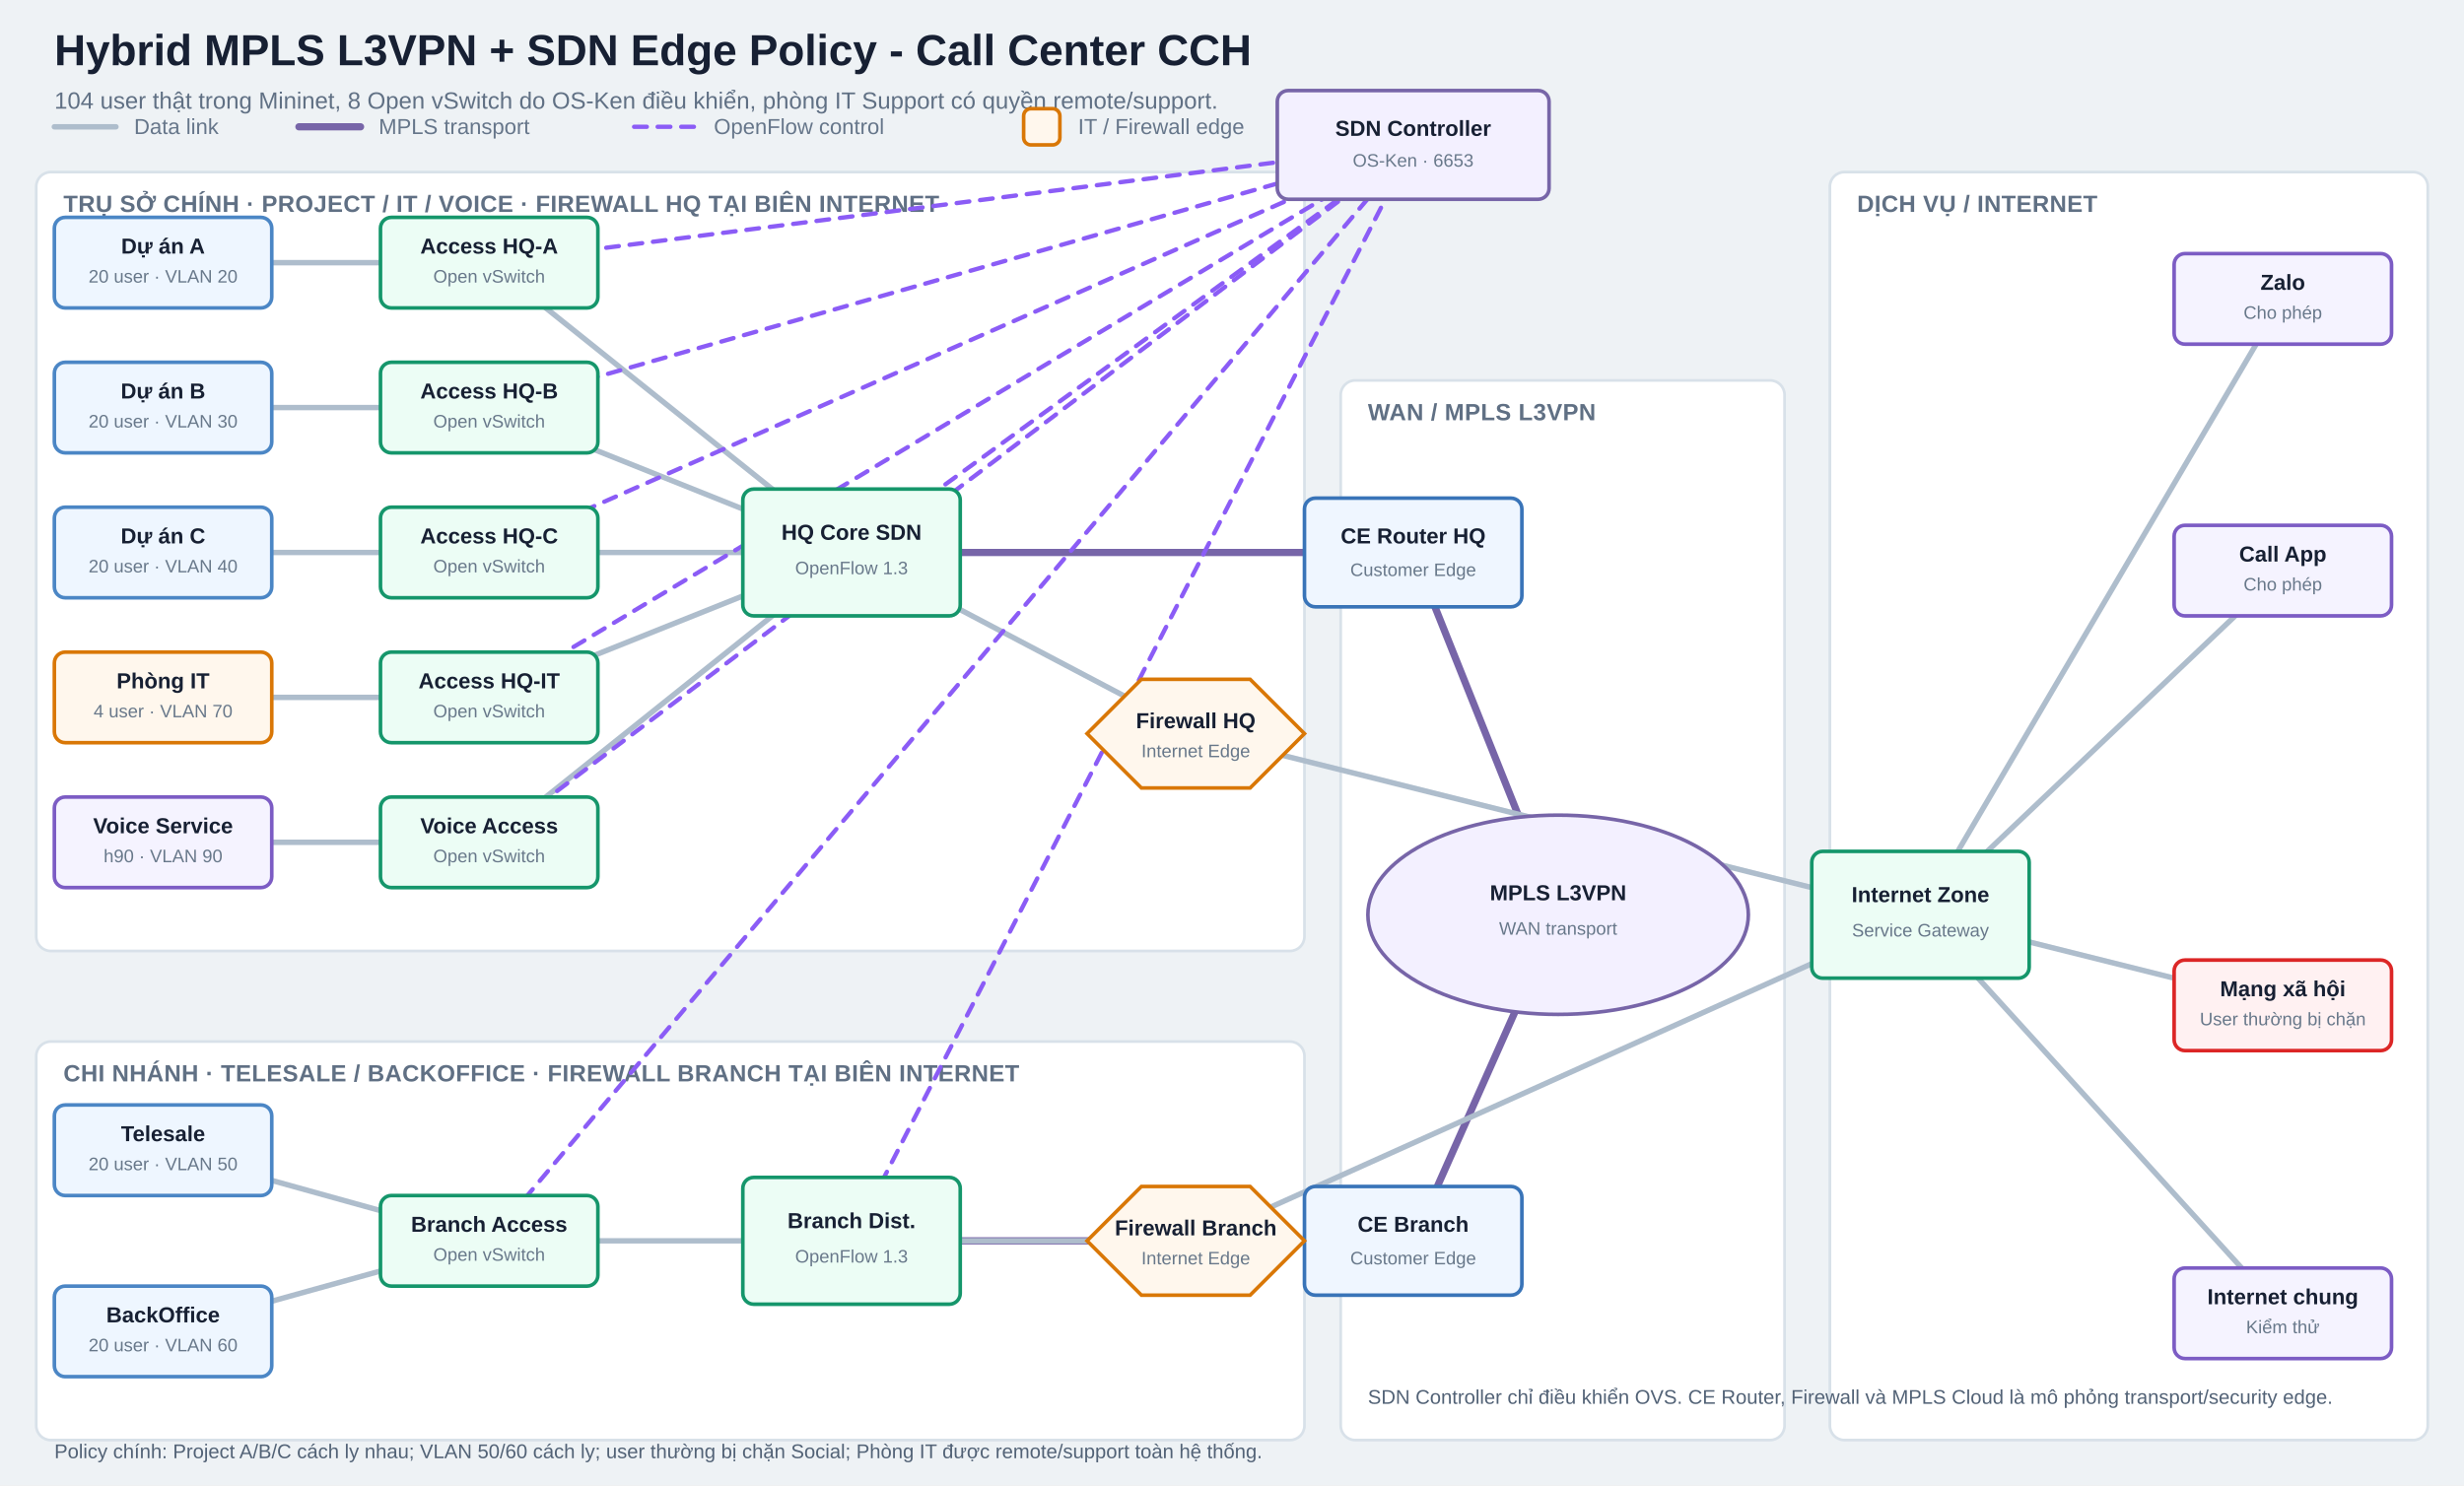
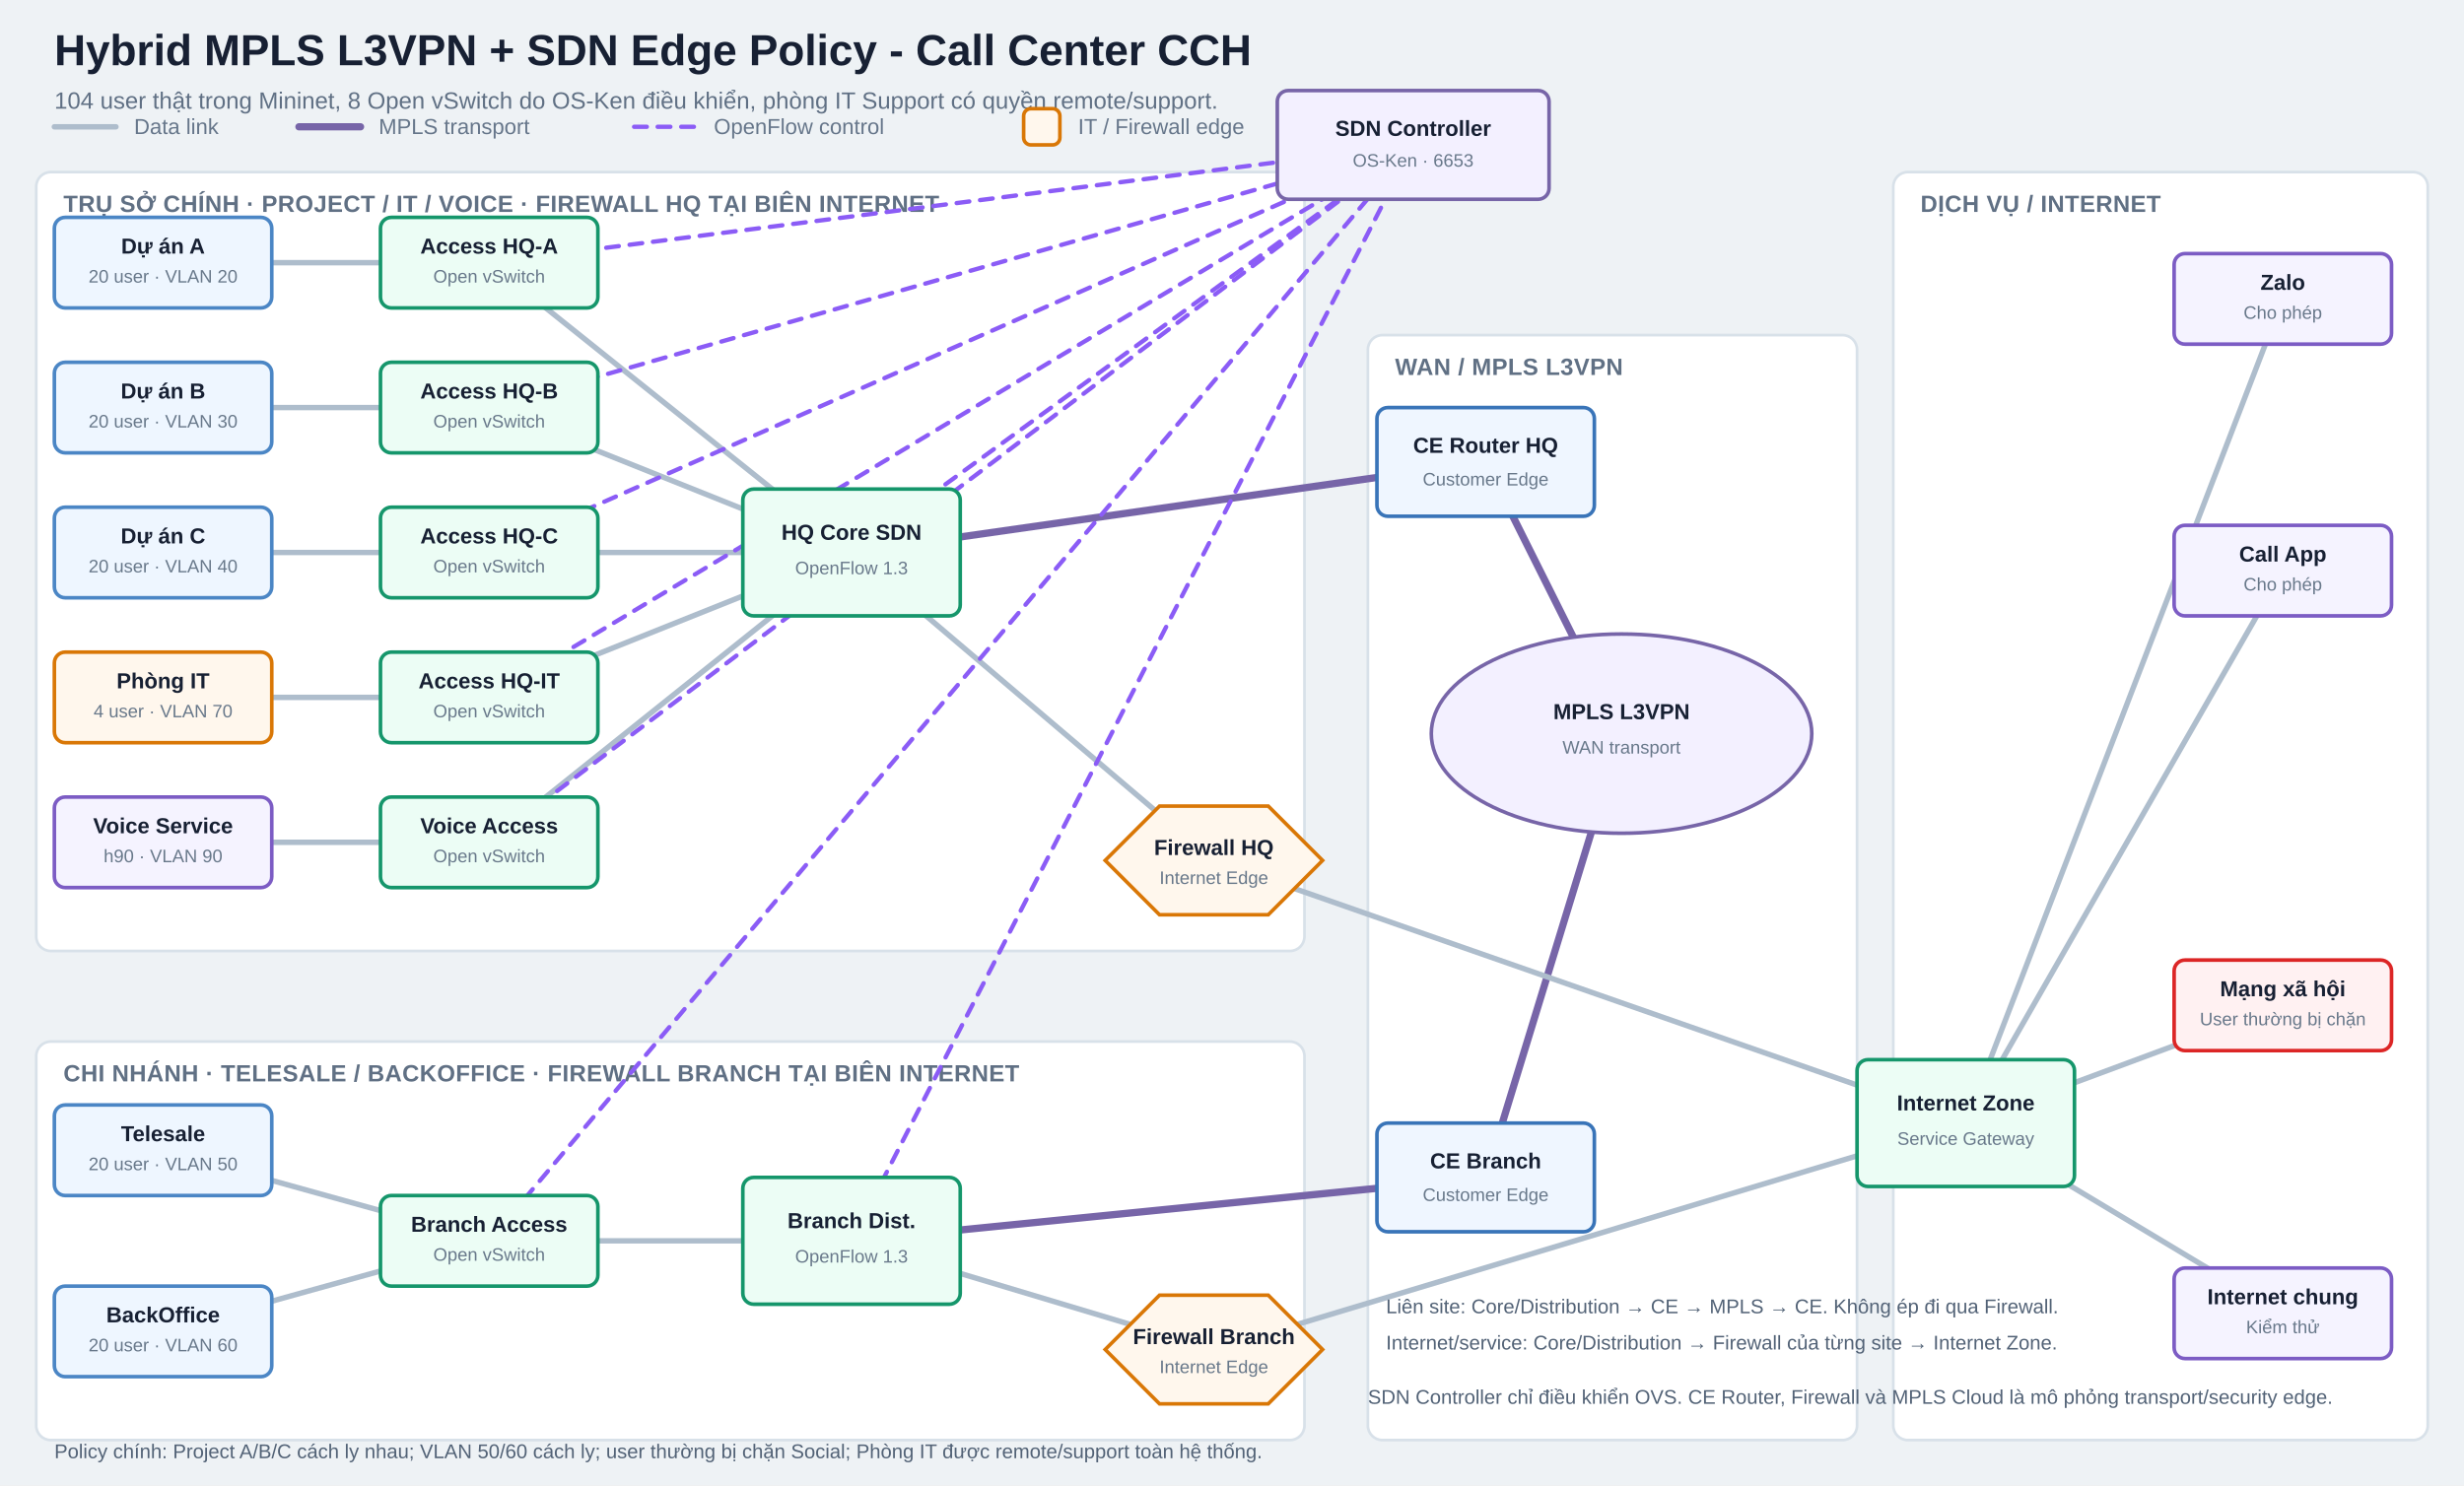
<svg xmlns="http://www.w3.org/2000/svg" width="1360" height="820" viewBox="0 0 1360 820" role="img" aria-label="Sơ đồ Hybrid MPLS L3VPN và SDN Edge Policy có phòng IT Support">
  <defs>
    <style>
      .bg { fill: #eef2f5; }
      .title { fill: #172033; font: 700 24px "Segoe UI", Arial, sans-serif; }
      .subtitle { fill: #607084; font: 500 13px "Segoe UI", Arial, sans-serif; }
      .zone { fill: #ffffff; stroke: #d8e1e9; stroke-width: 1.5; }
      .zone-label { fill: #607084; font: 700 13px "Segoe UI", Arial, sans-serif; letter-spacing: .2px; }
      .link { stroke: #aebdcc; stroke-width: 3; stroke-linecap: round; }
      .link.mpls { stroke: #7765a8; stroke-width: 4; }
      .link.control { stroke: #8b5cf6; stroke-width: 2.4; stroke-dasharray: 7 6; }
      .node rect { stroke-width: 2; rx: 6; }
      .node text { fill: #172033; font: 700 12px "Segoe UI", Arial, sans-serif; text-anchor: middle; }
      .node .sub { fill: #68788a; font: 500 10px "Segoe UI", Arial, sans-serif; }
      .user rect { fill: #eef6ff; stroke: #4b86c5; }
      .it rect { fill: #fff7ed; stroke: #d97706; }
      .switch rect { fill: #ecfdf5; stroke: #15966b; }
      .router rect { fill: #eff6ff; stroke: #3974b8; }
      .controller rect, .cloud ellipse { fill: #f3f0ff; stroke: #7765a8; stroke-width: 2; }
      .firewall polygon { fill: #fff7ed; stroke: #d97706; stroke-width: 2; }
      .service rect { fill: #f5f3ff; stroke: #7c5cc4; }
      .blocked rect { fill: #fff1f2; stroke: #dc2626; }
      .note { fill: #526276; font: 500 11px "Segoe UI", Arial, sans-serif; }
      .legend text { fill: #66768a; font: 500 12px "Segoe UI", Arial, sans-serif; }
    </style>
  </defs>
  <rect class="bg" x="0" y="0" width="1360" height="820" />
  <text class="title" x="30" y="36">Hybrid MPLS L3VPN + SDN Edge Policy - Call Center CCH</text>
  <text class="subtitle" x="30" y="60">104 user thật trong Mininet, 8 Open vSwitch do OS-Ken điều khiển, phòng IT Support có quyền remote/support.</text>
  <rect class="zone" x="20" y="95" width="700" height="430" rx="8" />
  <text class="zone-label" x="35" y="117">TRỤ SỞ CHÍNH · PROJECT / IT / VOICE · FIREWALL HQ TẠI BIÊN INTERNET</text>
  <rect class="zone" x="20" y="575" width="700" height="220" rx="8" />
  <text class="zone-label" x="35" y="597">CHI NHÁNH · TELESALE / BACKOFFICE · FIREWALL BRANCH TẠI BIÊN INTERNET</text>
-   <rect class="zone" x="740" y="210" width="245" height="585" rx="8" />
-   <text class="zone-label" x="755" y="232">WAN / MPLS L3VPN</text>
-   <rect class="zone" x="1010" y="95" width="330" height="700" rx="8" />
-   <text class="zone-label" x="1025" y="117">DỊCH VỤ / INTERNET</text>
+   <rect class="zone" x="755" y="185" width="270" height="610" rx="8" />
+   <text class="zone-label" x="770" y="207">WAN / MPLS L3VPN</text>
+   <rect class="zone" x="1045" y="95" width="295" height="700" rx="8" />
+   <text class="zone-label" x="1060" y="117">DỊCH VỤ / INTERNET</text>
  <line class="link" x1="90" y1="145" x2="270" y2="145" />
  <line class="link" x1="90" y1="225" x2="270" y2="225" />
  <line class="link" x1="90" y1="305" x2="270" y2="305" />
  <line class="link" x1="90" y1="385" x2="270" y2="385" />
  <line class="link" x1="90" y1="465" x2="270" y2="465" />
  <line class="link" x1="270" y1="145" x2="470" y2="305" />
  <line class="link" x1="270" y1="225" x2="470" y2="305" />
  <line class="link" x1="270" y1="305" x2="470" y2="305" />
  <line class="link" x1="270" y1="385" x2="470" y2="305" />
  <line class="link" x1="270" y1="465" x2="470" y2="305" />
  <line class="link" x1="90" y1="635" x2="270" y2="685" />
  <line class="link" x1="90" y1="735" x2="270" y2="685" />
  <line class="link" x1="270" y1="685" x2="470" y2="685" />
-   <line class="link mpls" x1="470" y1="305" x2="780" y2="305" />
-   <line class="link mpls" x1="780" y1="305" x2="860" y2="505" />
-   <line class="link mpls" x1="860" y1="505" x2="780" y2="685" />
-   <line class="link mpls" x1="780" y1="685" x2="470" y2="685" />
-   <line class="link" x1="470" y1="305" x2="660" y2="405" />
-   <line class="link" x1="660" y1="405" x2="1060" y2="505" />
-   <line class="link" x1="470" y1="685" x2="660" y2="685" />
-   <line class="link" x1="660" y1="685" x2="1060" y2="505" />
-   <line class="link" x1="1060" y1="505" x2="1260" y2="165" />
-   <line class="link" x1="1060" y1="505" x2="1260" y2="315" />
-   <line class="link" x1="1060" y1="505" x2="1260" y2="555" />
-   <line class="link" x1="1060" y1="505" x2="1260" y2="725" />
+   <line class="link mpls" x1="470" y1="305" x2="820" y2="255" />
+   <line class="link mpls" x1="820" y1="255" x2="895" y2="405" />
+   <line class="link mpls" x1="895" y1="405" x2="820" y2="650" />
+   <line class="link mpls" x1="820" y1="650" x2="470" y2="685" />
+   <line class="link" x1="470" y1="305" x2="670" y2="475" />
+   <line class="link" x1="670" y1="475" x2="1085" y2="620" />
+   <line class="link" x1="470" y1="685" x2="670" y2="745" />
+   <line class="link" x1="670" y1="745" x2="1085" y2="620" />
+   <line class="link" x1="1085" y1="620" x2="1260" y2="165" />
+   <line class="link" x1="1085" y1="620" x2="1260" y2="315" />
+   <line class="link" x1="1085" y1="620" x2="1260" y2="555" />
+   <line class="link" x1="1085" y1="620" x2="1260" y2="725" />
  <line class="link control" x1="780" y1="80" x2="270" y2="145" />
  <line class="link control" x1="780" y1="80" x2="270" y2="225" />
  <line class="link control" x1="780" y1="80" x2="270" y2="305" />
  <line class="link control" x1="780" y1="80" x2="270" y2="385" />
  <line class="link control" x1="780" y1="80" x2="270" y2="465" />
  <line class="link control" x1="780" y1="80" x2="470" y2="305" />
  <line class="link control" x1="780" y1="80" x2="270" y2="685" />
  <line class="link control" x1="780" y1="80" x2="470" y2="685" />
  <g class="node user" transform="translate(30 120)">
    <rect width="120" height="50" />
    <text x="60" y="20">Dự án A</text>
    <text class="sub" x="60" y="36">20 user · VLAN 20</text>
  </g>
  <g class="node user" transform="translate(30 200)">
    <rect width="120" height="50" />
    <text x="60" y="20">Dự án B</text>
    <text class="sub" x="60" y="36">20 user · VLAN 30</text>
  </g>
  <g class="node user" transform="translate(30 280)">
    <rect width="120" height="50" />
    <text x="60" y="20">Dự án C</text>
    <text class="sub" x="60" y="36">20 user · VLAN 40</text>
  </g>
  <g class="node it" transform="translate(30 360)">
    <rect width="120" height="50" />
    <text x="60" y="20">Phòng IT</text>
    <text class="sub" x="60" y="36">4 user · VLAN 70</text>
  </g>
  <g class="node service" transform="translate(30 440)">
    <rect width="120" height="50" />
    <text x="60" y="20">Voice Service</text>
    <text class="sub" x="60" y="36">h90 · VLAN 90</text>
  </g>
  <g class="node switch" transform="translate(210 120)">
    <rect width="120" height="50" />
    <text x="60" y="20">Access HQ-A</text>
    <text class="sub" x="60" y="36">Open vSwitch</text>
  </g>
  <g class="node switch" transform="translate(210 200)">
    <rect width="120" height="50" />
    <text x="60" y="20">Access HQ-B</text>
    <text class="sub" x="60" y="36">Open vSwitch</text>
  </g>
  <g class="node switch" transform="translate(210 280)">
    <rect width="120" height="50" />
    <text x="60" y="20">Access HQ-C</text>
    <text class="sub" x="60" y="36">Open vSwitch</text>
  </g>
  <g class="node switch" transform="translate(210 360)">
    <rect width="120" height="50" />
    <text x="60" y="20">Access HQ-IT</text>
    <text class="sub" x="60" y="36">Open vSwitch</text>
  </g>
  <g class="node switch" transform="translate(210 440)">
    <rect width="120" height="50" />
    <text x="60" y="20">Voice Access</text>
    <text class="sub" x="60" y="36">Open vSwitch</text>
  </g>
  <g class="node switch" transform="translate(410 270)">
    <rect width="120" height="70" />
    <text x="60" y="28">HQ Core SDN</text>
    <text class="sub" x="60" y="47">OpenFlow 1.3</text>
  </g>
  <g class="node user" transform="translate(30 610)">
    <rect width="120" height="50" />
    <text x="60" y="20">Telesale</text>
    <text class="sub" x="60" y="36">20 user · VLAN 50</text>
  </g>
  <g class="node user" transform="translate(30 710)">
    <rect width="120" height="50" />
    <text x="60" y="20">BackOffice</text>
    <text class="sub" x="60" y="36">20 user · VLAN 60</text>
  </g>
  <g class="node switch" transform="translate(210 660)">
    <rect width="120" height="50" />
    <text x="60" y="20">Branch Access</text>
    <text class="sub" x="60" y="36">Open vSwitch</text>
  </g>
  <g class="node switch" transform="translate(410 650)">
    <rect width="120" height="70" />
    <text x="60" y="28">Branch Dist.</text>
    <text class="sub" x="60" y="47">OpenFlow 1.3</text>
  </g>
  <g class="node controller" transform="translate(705 50)">
    <rect width="150" height="60" />
    <text x="75" y="25">SDN Controller</text>
    <text class="sub" x="75" y="42">OS-Ken · 6653</text>
  </g>
-   <g class="node router" transform="translate(720 275)">
+   <g class="node router" transform="translate(760 225)">
    <rect width="120" height="60" />
    <text x="60" y="25">CE Router HQ</text>
    <text class="sub" x="60" y="43">Customer Edge</text>
  </g>
  <g class="node cloud">
-     <ellipse cx="860" cy="505" rx="105" ry="55" />
-     <text x="860" y="497">MPLS L3VPN</text>
-     <text class="sub" x="860" y="516">WAN transport</text>
-   </g>
-   <g class="node router" transform="translate(720 655)">
+     <ellipse cx="895" cy="405" rx="105" ry="55" />
+     <text x="895" y="397">MPLS L3VPN</text>
+     <text class="sub" x="895" y="416">WAN transport</text>
+   </g>
+   <g class="node router" transform="translate(760 620)">
    <rect width="120" height="60" />
    <text x="60" y="25">CE Branch</text>
    <text class="sub" x="60" y="43">Customer Edge</text>
  </g>
-   <g class="node firewall" transform="translate(600 375)">
+   <g class="node firewall" transform="translate(610 445)">
    <polygon points="0,30 30,0 90,0 120,30 90,60 30,60" />
    <text x="60" y="27">Firewall HQ</text>
    <text class="sub" x="60" y="43">Internet Edge</text>
  </g>
-   <g class="node firewall" transform="translate(600 655)">
+   <g class="node firewall" transform="translate(610 715)">
    <polygon points="0,30 30,0 90,0 120,30 90,60 30,60" />
    <text x="60" y="27">Firewall Branch</text>
    <text class="sub" x="60" y="43">Internet Edge</text>
  </g>
-   <g class="node switch" transform="translate(1000 470)">
+   <g class="node switch" transform="translate(1025 585)">
    <rect width="120" height="70" />
    <text x="60" y="28">Internet Zone</text>
    <text class="sub" x="60" y="47">Service Gateway</text>
  </g>
  <g class="node service" transform="translate(1200 140)">
    <rect width="120" height="50" />
    <text x="60" y="20">Zalo</text>
    <text class="sub" x="60" y="36">Cho phép</text>
  </g>
  <g class="node service" transform="translate(1200 290)">
    <rect width="120" height="50" />
    <text x="60" y="20">Call App</text>
    <text class="sub" x="60" y="36">Cho phép</text>
  </g>
  <g class="node blocked" transform="translate(1200 530)">
    <rect width="120" height="50" />
    <text x="60" y="20">Mạng xã hội</text>
    <text class="sub" x="60" y="36">User thường bị chặn</text>
  </g>
  <g class="node service" transform="translate(1200 700)">
    <rect width="120" height="50" />
    <text x="60" y="20">Internet chung</text>
    <text class="sub" x="60" y="36">Kiểm thử</text>
  </g>
+   <text class="note" x="765" y="725">Liên site: Core/Distribution → CE → MPLS → CE. Không ép đi qua Firewall.</text>
+   <text class="note" x="765" y="745">Internet/service: Core/Distribution → Firewall của từng site → Internet Zone.</text>
  <text class="note" x="755" y="775">SDN Controller chỉ điều khiển OVS. CE Router, Firewall và MPLS Cloud là mô phỏng transport/security edge.</text>
  <text class="note" x="30" y="805">Policy chính: Project A/B/C cách ly nhau; VLAN 50/60 cách ly; user thường bị chặn Social; Phòng IT được remote/support toàn hệ thống.</text>
  <g class="legend" transform="translate(30 70)">
    <line x1="0" y1="0" x2="34" y2="0" class="link" />
    <text x="44" y="4">Data link</text>
    <line x1="135" y1="0" x2="169" y2="0" class="link mpls" />
    <text x="179" y="4">MPLS transport</text>
    <line x1="320" y1="0" x2="354" y2="0" class="link control" />
    <text x="364" y="4">OpenFlow control</text>
    <rect x="535" y="-10" width="20" height="20" fill="#fff7ed" stroke="#d97706" stroke-width="2" rx="4" />
    <text x="565" y="4">IT / Firewall edge</text>
  </g>
</svg>
